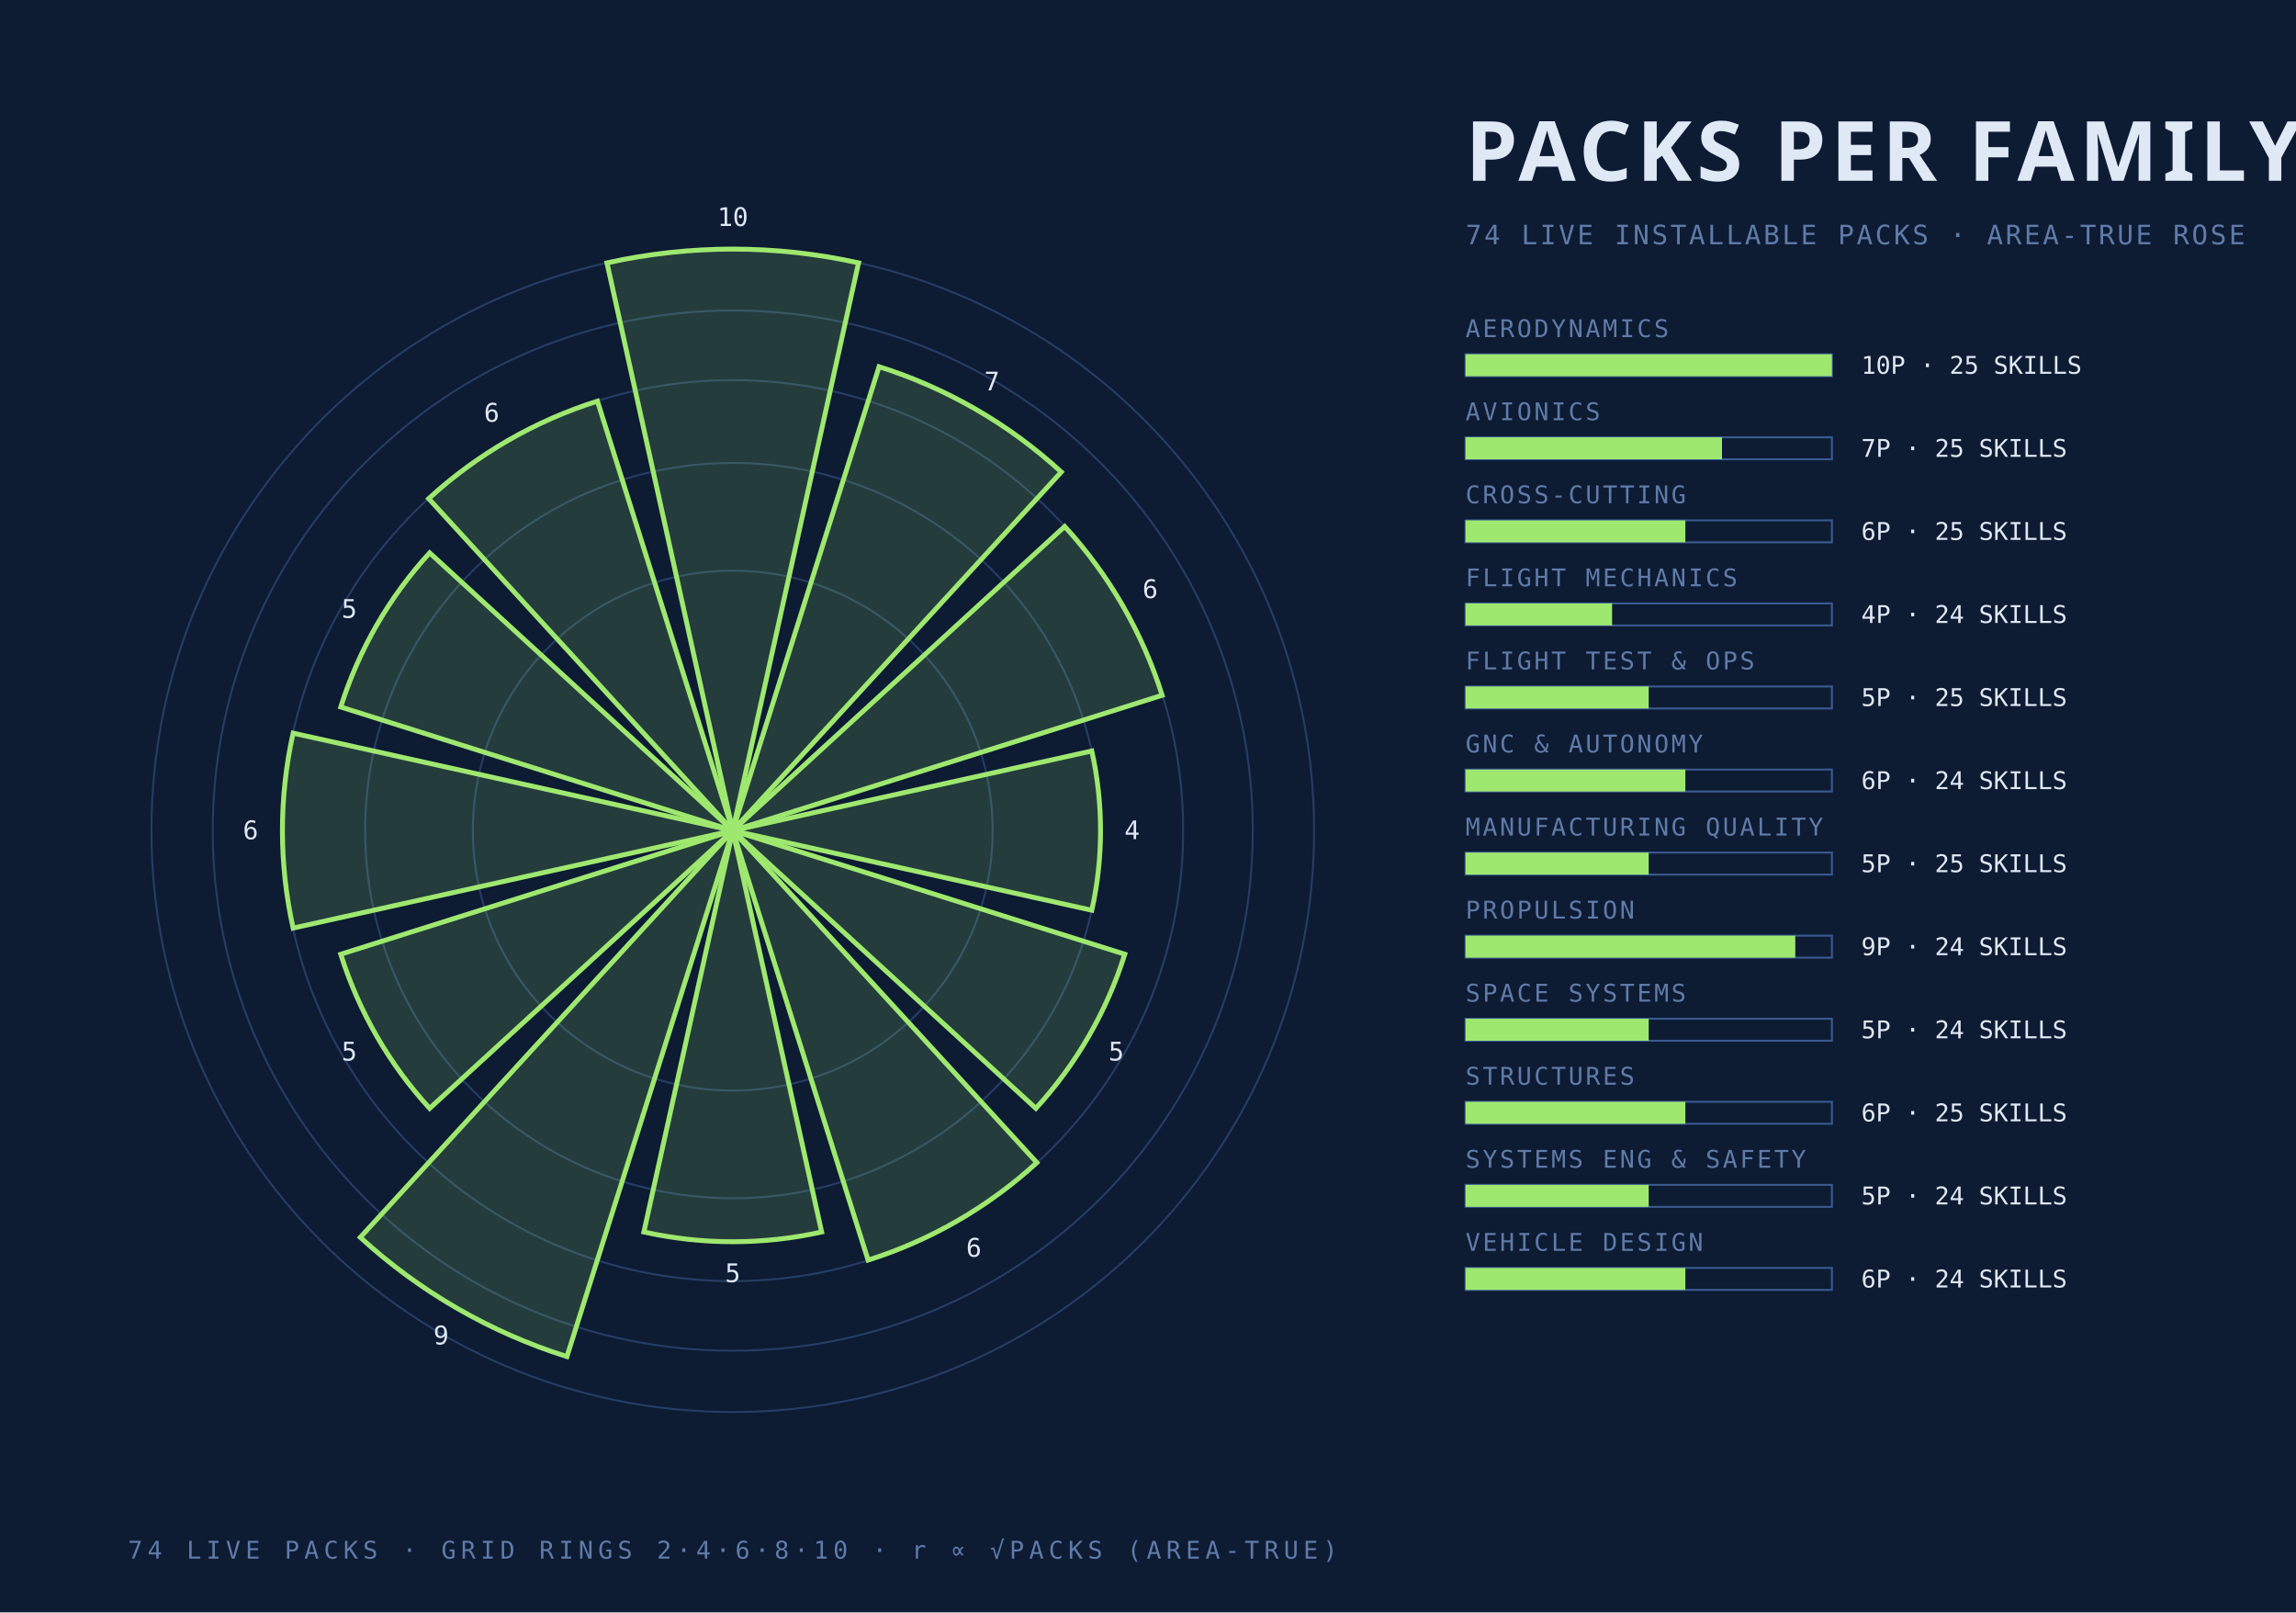
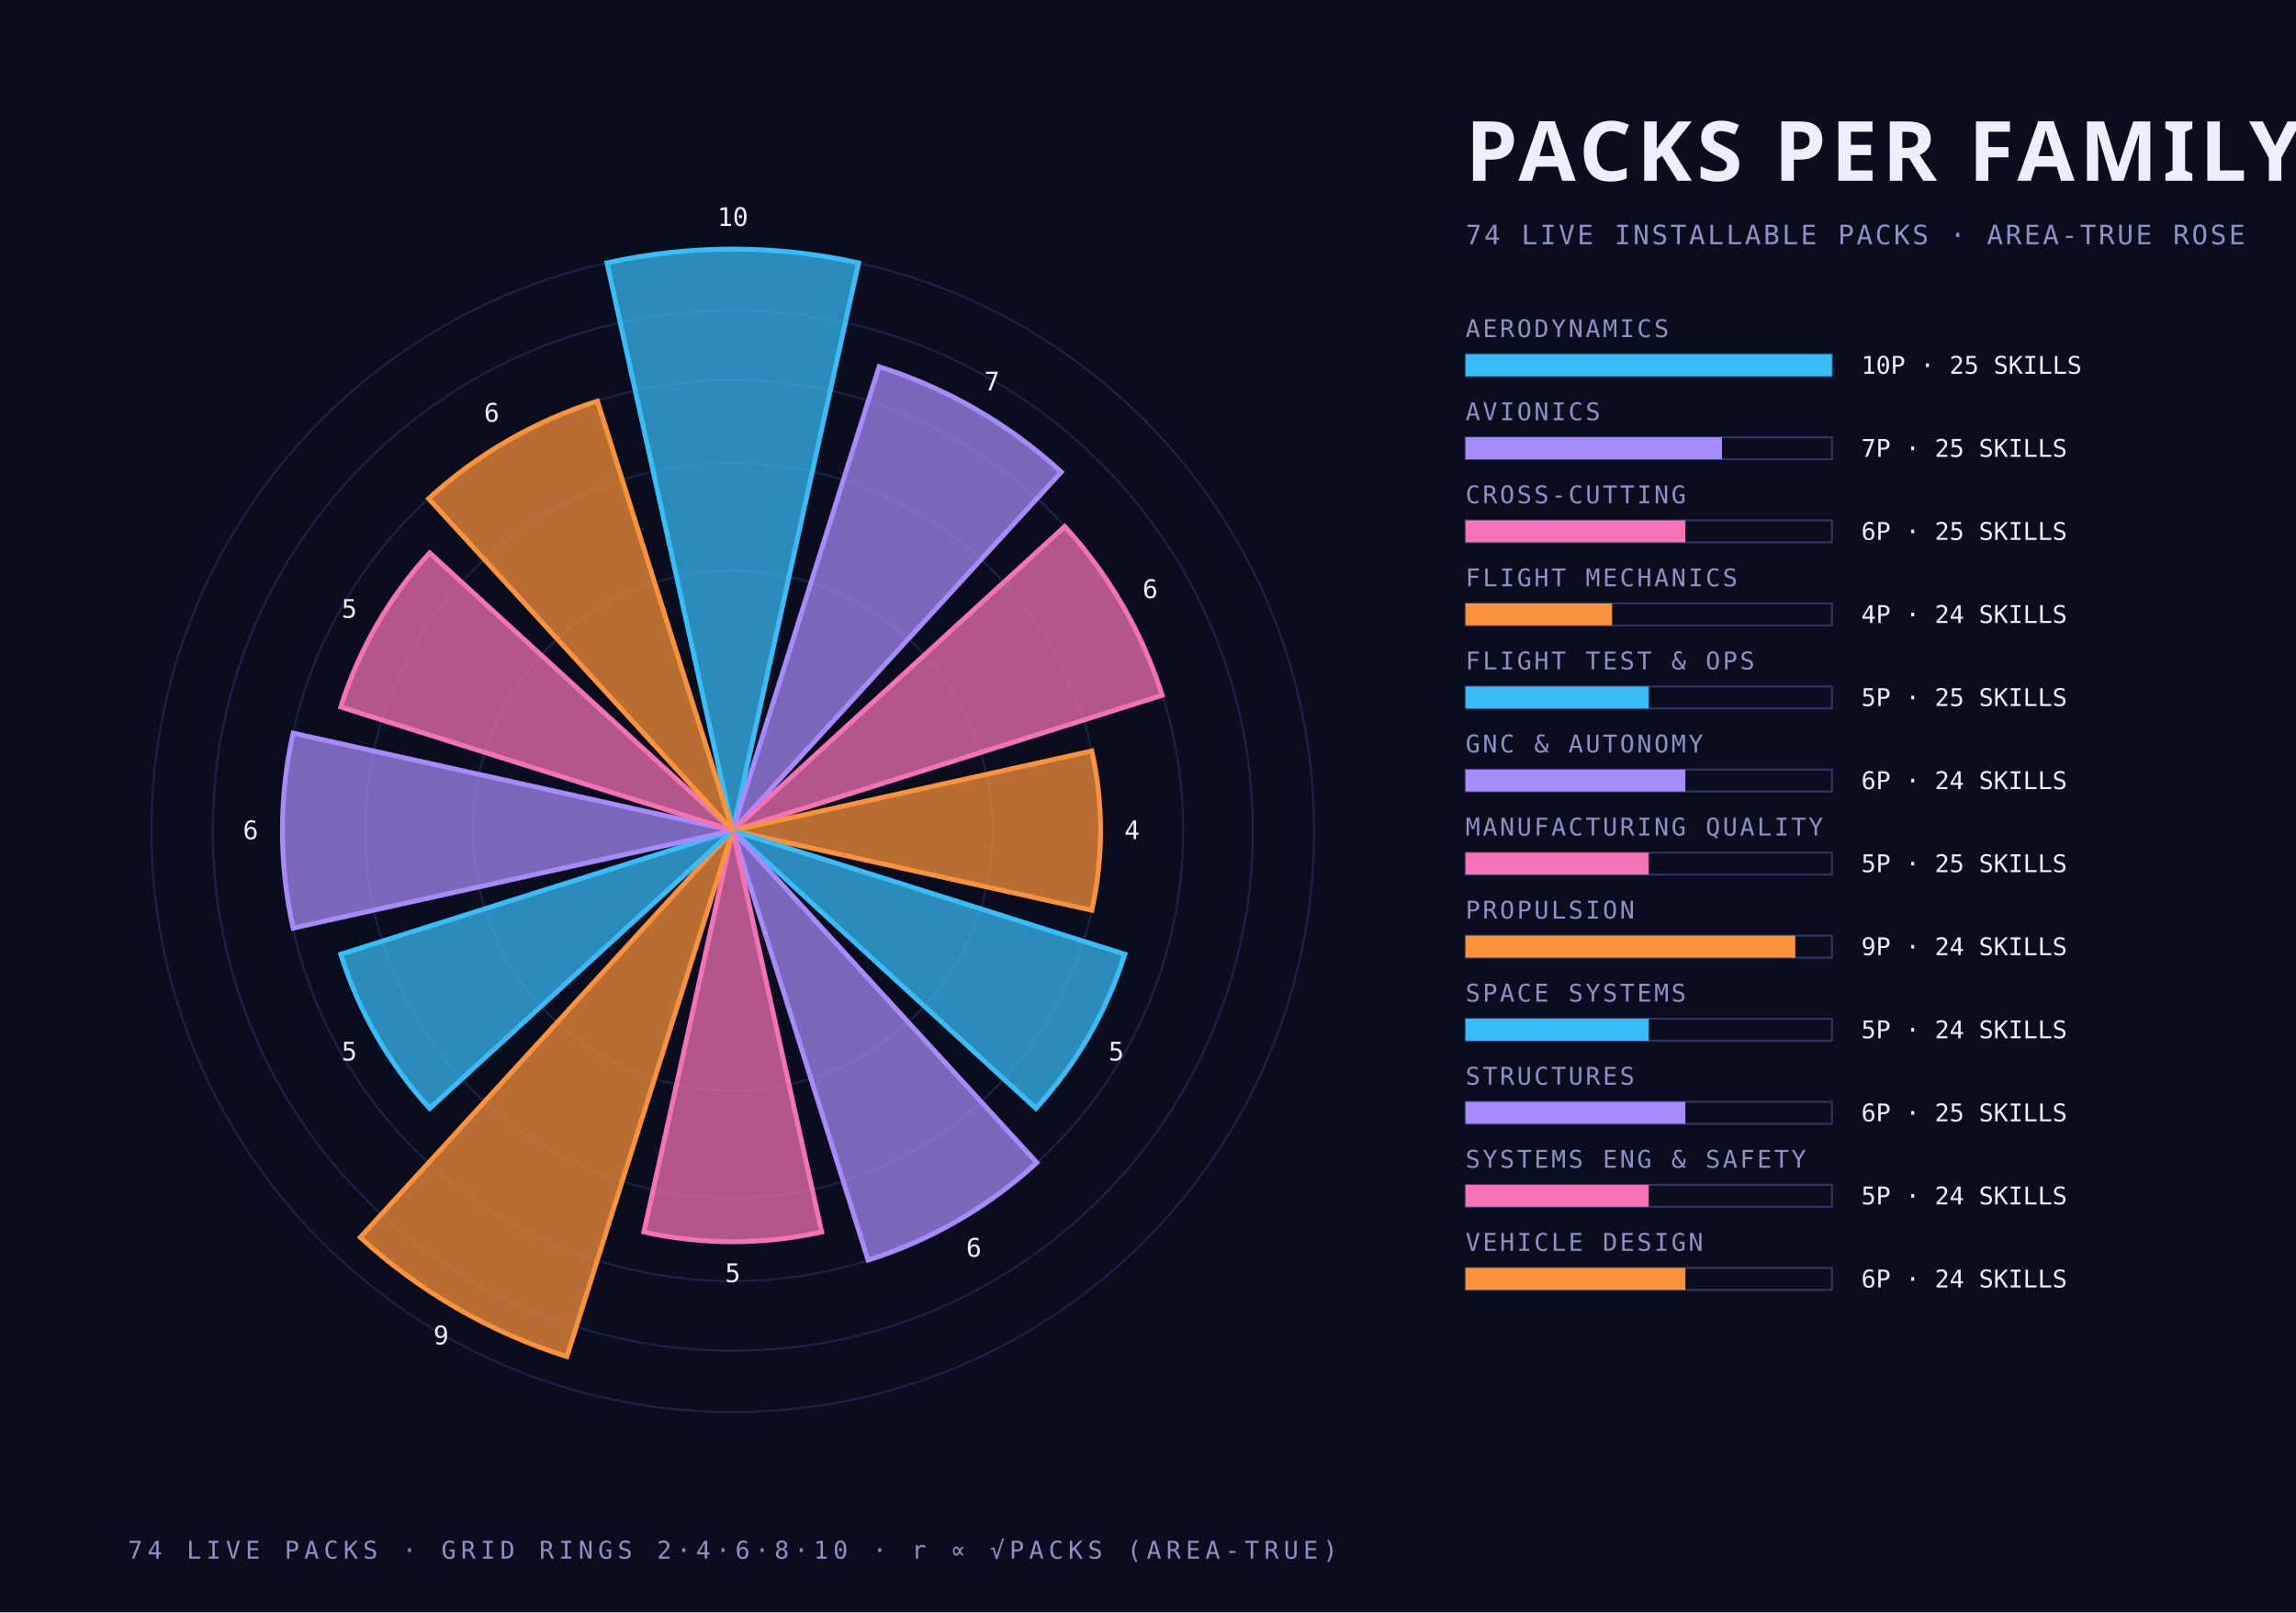
<svg xmlns="http://www.w3.org/2000/svg" width="940" height="660" viewBox="0 0 940 660">
  <style>
    .mono { font-family: "JetBrains Mono", "IBM Plex Mono", "Menlo", monospace; }
    .cond { font-family: "Barlow Condensed", "DIN Condensed", "Arial Narrow", sans-serif; font-weight: 700; text-transform: uppercase; }
    .serif { font-family: "Instrument Serif", Georgia, serif; font-style: italic; }
  </style>
-   <rect width="940" height="660" fill="#0d1b33" />
-   <circle cx="300" cy="340" r="106.4" fill="none" stroke="#3a5a8f" stroke-width="0.8" stroke-opacity="0.55" />
-   <circle cx="300" cy="340" r="150.5" fill="none" stroke="#3a5a8f" stroke-width="0.8" stroke-opacity="0.55" />
-   <circle cx="300" cy="340" r="184.4" fill="none" stroke="#3a5a8f" stroke-width="0.8" stroke-opacity="0.55" />
-   <circle cx="300" cy="340" r="212.9" fill="none" stroke="#3a5a8f" stroke-width="0.8" stroke-opacity="0.55" />
-   <circle cx="300" cy="340" r="238.0" fill="none" stroke="#3a5a8f" stroke-width="0.8" stroke-opacity="0.55" />
-   <path d="M 300 340 L 248.5 107.6 A 238.0 238.0 0 0 1 351.5 107.6 Z" fill="#9fe870" fill-opacity="0.16" stroke="#9fe870" stroke-width="2" />
-   <text class="mono" x="300.0" y="92.5" text-anchor="middle" font-size="10.5" fill="#dfe8f5">10</text>
-   <path d="M 300 340 L 359.9 150.1 A 199.1 199.1 0 0 1 434.5 193.2 Z" fill="#9fe870" fill-opacity="0.16" stroke="#9fe870" stroke-width="2" />
-   <text class="mono" x="406.1" y="159.8" text-anchor="middle" font-size="10.5" fill="#dfe8f5">7</text>
-   <path d="M 300 340 L 435.9 215.5 A 184.4 184.4 0 0 1 475.8 284.6 Z" fill="#9fe870" fill-opacity="0.16" stroke="#9fe870" stroke-width="2" />
-   <text class="mono" x="470.9" y="244.8" text-anchor="middle" font-size="10.5" fill="#dfe8f5">6</text>
-   <path d="M 300 340 L 447.0 307.4 A 150.5 150.5 0 0 1 447.0 372.6 Z" fill="#9fe870" fill-opacity="0.16" stroke="#9fe870" stroke-width="2" />
-   <text class="mono" x="463.5" y="343.5" text-anchor="middle" font-size="10.5" fill="#dfe8f5">4</text>
-   <path d="M 300 340 L 460.5 390.6 A 168.3 168.3 0 0 1 424.1 453.7 Z" fill="#9fe870" fill-opacity="0.16" stroke="#9fe870" stroke-width="2" />
-   <text class="mono" x="457.0" y="434.1" text-anchor="middle" font-size="10.5" fill="#dfe8f5">5</text>
-   <path d="M 300 340 L 424.5 475.9 A 184.4 184.4 0 0 1 355.4 515.8 Z" fill="#9fe870" fill-opacity="0.16" stroke="#9fe870" stroke-width="2" />
-   <text class="mono" x="398.7" y="514.4" text-anchor="middle" font-size="10.5" fill="#dfe8f5">6</text>
-   <path d="M 300 340 L 336.4 504.3 A 168.3 168.3 0 0 1 263.6 504.3 Z" fill="#9fe870" fill-opacity="0.16" stroke="#9fe870" stroke-width="2" />
-   <text class="mono" x="300.0" y="524.8" text-anchor="middle" font-size="10.5" fill="#dfe8f5">5</text>
-   <path d="M 300 340 L 232.1 555.3 A 225.8 225.8 0 0 1 147.5 506.5 Z" fill="#9fe870" fill-opacity="0.16" stroke="#9fe870" stroke-width="2" />
-   <text class="mono" x="180.6" y="550.3" text-anchor="middle" font-size="10.5" fill="#dfe8f5">9</text>
-   <path d="M 300 340 L 175.9 453.7 A 168.3 168.3 0 0 1 139.5 390.6 Z" fill="#9fe870" fill-opacity="0.16" stroke="#9fe870" stroke-width="2" />
-   <text class="mono" x="143.0" y="434.1" text-anchor="middle" font-size="10.5" fill="#dfe8f5">5</text>
-   <path d="M 300 340 L 120.0 379.9 A 184.4 184.4 0 0 1 120.0 300.1 Z" fill="#9fe870" fill-opacity="0.16" stroke="#9fe870" stroke-width="2" />
-   <text class="mono" x="102.6" y="343.5" text-anchor="middle" font-size="10.5" fill="#dfe8f5">6</text>
-   <path d="M 300 340 L 139.5 289.4 A 168.3 168.3 0 0 1 175.9 226.3 Z" fill="#9fe870" fill-opacity="0.16" stroke="#9fe870" stroke-width="2" />
-   <text class="mono" x="143.0" y="252.9" text-anchor="middle" font-size="10.5" fill="#dfe8f5">5</text>
-   <path d="M 300 340 L 175.5 204.1 A 184.4 184.4 0 0 1 244.6 164.2 Z" fill="#9fe870" fill-opacity="0.16" stroke="#9fe870" stroke-width="2" />
-   <text class="mono" x="201.3" y="172.6" text-anchor="middle" font-size="10.5" fill="#dfe8f5">6</text>
-   <text class="cond" x="600.0" y="74.0" text-anchor="start" font-size="34" fill="#dfe8f5" letter-spacing="2">PACKS PER FAMILY</text>
-   <text class="mono" x="600.0" y="100.0" text-anchor="start" font-size="11" fill="#5f7ba8" letter-spacing="1">74 LIVE INSTALLABLE PACKS · AREA-TRUE ROSE</text>
-   <text class="mono" x="600.0" y="138.0" text-anchor="start" font-size="10" fill="#5f7ba8" letter-spacing="1">AERODYNAMICS</text>
-   <rect x="600" y="145" width="150" height="9" fill="none" stroke="#3a5a8f" stroke-width="0.8" />
-   <rect x="600" y="145" width="150.0" height="9" fill="#9fe870" />
-   <text class="mono" x="762.0" y="153.0" text-anchor="start" font-size="10" fill="#dfe8f5">10P · 25 SKILLS</text>
-   <text class="mono" x="600.0" y="172.0" text-anchor="start" font-size="10" fill="#5f7ba8" letter-spacing="1">AVIONICS</text>
-   <rect x="600" y="179" width="150" height="9" fill="none" stroke="#3a5a8f" stroke-width="0.8" />
-   <rect x="600" y="179" width="105.0" height="9" fill="#9fe870" />
-   <text class="mono" x="762.0" y="187.0" text-anchor="start" font-size="10" fill="#dfe8f5">7P · 25 SKILLS</text>
-   <text class="mono" x="600.0" y="206.0" text-anchor="start" font-size="10" fill="#5f7ba8" letter-spacing="1">CROSS-CUTTING</text>
-   <rect x="600" y="213" width="150" height="9" fill="none" stroke="#3a5a8f" stroke-width="0.8" />
-   <rect x="600" y="213" width="90.0" height="9" fill="#9fe870" />
-   <text class="mono" x="762.0" y="221.0" text-anchor="start" font-size="10" fill="#dfe8f5">6P · 25 SKILLS</text>
-   <text class="mono" x="600.0" y="240.0" text-anchor="start" font-size="10" fill="#5f7ba8" letter-spacing="1">FLIGHT MECHANICS</text>
-   <rect x="600" y="247" width="150" height="9" fill="none" stroke="#3a5a8f" stroke-width="0.8" />
-   <rect x="600" y="247" width="60.0" height="9" fill="#9fe870" />
-   <text class="mono" x="762.0" y="255.0" text-anchor="start" font-size="10" fill="#dfe8f5">4P · 24 SKILLS</text>
-   <text class="mono" x="600.0" y="274.0" text-anchor="start" font-size="10" fill="#5f7ba8" letter-spacing="1">FLIGHT TEST &amp; OPS</text>
-   <rect x="600" y="281" width="150" height="9" fill="none" stroke="#3a5a8f" stroke-width="0.8" />
-   <rect x="600" y="281" width="75.0" height="9" fill="#9fe870" />
-   <text class="mono" x="762.0" y="289.0" text-anchor="start" font-size="10" fill="#dfe8f5">5P · 25 SKILLS</text>
-   <text class="mono" x="600.0" y="308.0" text-anchor="start" font-size="10" fill="#5f7ba8" letter-spacing="1">GNC &amp; AUTONOMY</text>
-   <rect x="600" y="315" width="150" height="9" fill="none" stroke="#3a5a8f" stroke-width="0.8" />
-   <rect x="600" y="315" width="90.0" height="9" fill="#9fe870" />
-   <text class="mono" x="762.0" y="323.0" text-anchor="start" font-size="10" fill="#dfe8f5">6P · 24 SKILLS</text>
-   <text class="mono" x="600.0" y="342.0" text-anchor="start" font-size="10" fill="#5f7ba8" letter-spacing="1">MANUFACTURING QUALITY</text>
-   <rect x="600" y="349" width="150" height="9" fill="none" stroke="#3a5a8f" stroke-width="0.8" />
-   <rect x="600" y="349" width="75.0" height="9" fill="#9fe870" />
-   <text class="mono" x="762.0" y="357.0" text-anchor="start" font-size="10" fill="#dfe8f5">5P · 25 SKILLS</text>
-   <text class="mono" x="600.0" y="376.0" text-anchor="start" font-size="10" fill="#5f7ba8" letter-spacing="1">PROPULSION</text>
-   <rect x="600" y="383" width="150" height="9" fill="none" stroke="#3a5a8f" stroke-width="0.8" />
-   <rect x="600" y="383" width="135.0" height="9" fill="#9fe870" />
-   <text class="mono" x="762.0" y="391.0" text-anchor="start" font-size="10" fill="#dfe8f5">9P · 24 SKILLS</text>
-   <text class="mono" x="600.0" y="410.0" text-anchor="start" font-size="10" fill="#5f7ba8" letter-spacing="1">SPACE SYSTEMS</text>
-   <rect x="600" y="417" width="150" height="9" fill="none" stroke="#3a5a8f" stroke-width="0.8" />
-   <rect x="600" y="417" width="75.0" height="9" fill="#9fe870" />
-   <text class="mono" x="762.0" y="425.0" text-anchor="start" font-size="10" fill="#dfe8f5">5P · 24 SKILLS</text>
-   <text class="mono" x="600.0" y="444.0" text-anchor="start" font-size="10" fill="#5f7ba8" letter-spacing="1">STRUCTURES</text>
-   <rect x="600" y="451" width="150" height="9" fill="none" stroke="#3a5a8f" stroke-width="0.8" />
-   <rect x="600" y="451" width="90.0" height="9" fill="#9fe870" />
-   <text class="mono" x="762.0" y="459.0" text-anchor="start" font-size="10" fill="#dfe8f5">6P · 25 SKILLS</text>
-   <text class="mono" x="600.0" y="478.0" text-anchor="start" font-size="10" fill="#5f7ba8" letter-spacing="1">SYSTEMS ENG &amp; SAFETY</text>
-   <rect x="600" y="485" width="150" height="9" fill="none" stroke="#3a5a8f" stroke-width="0.8" />
-   <rect x="600" y="485" width="75.0" height="9" fill="#9fe870" />
-   <text class="mono" x="762.0" y="493.0" text-anchor="start" font-size="10" fill="#dfe8f5">5P · 24 SKILLS</text>
-   <text class="mono" x="600.0" y="512.0" text-anchor="start" font-size="10" fill="#5f7ba8" letter-spacing="1">VEHICLE DESIGN</text>
-   <rect x="600" y="519" width="150" height="9" fill="none" stroke="#3a5a8f" stroke-width="0.8" />
-   <rect x="600" y="519" width="90.0" height="9" fill="#9fe870" />
-   <text class="mono" x="762.0" y="527.0" text-anchor="start" font-size="10" fill="#dfe8f5">6P · 24 SKILLS</text>
-   <text class="mono" x="300.0" y="638.0" text-anchor="middle" font-size="10" fill="#5f7ba8" letter-spacing="2">74 LIVE PACKS · GRID RINGS 2·4·6·8·10 · r ∝ √PACKS (AREA-TRUE)</text>
+   <rect width="940" height="660" fill="#0a0d1e" />
+   <circle cx="300" cy="340" r="106.4" fill="none" stroke="#2c3564" stroke-width="0.8" stroke-opacity="0.55" />
+   <circle cx="300" cy="340" r="150.5" fill="none" stroke="#2c3564" stroke-width="0.8" stroke-opacity="0.55" />
+   <circle cx="300" cy="340" r="184.4" fill="none" stroke="#2c3564" stroke-width="0.8" stroke-opacity="0.55" />
+   <circle cx="300" cy="340" r="212.9" fill="none" stroke="#2c3564" stroke-width="0.8" stroke-opacity="0.55" />
+   <circle cx="300" cy="340" r="238.0" fill="none" stroke="#2c3564" stroke-width="0.8" stroke-opacity="0.55" />
+   <path d="M 300 340 L 248.5 107.6 A 238.0 238.0 0 0 1 351.5 107.6 Z" fill="#38bdf8" fill-opacity="0.72" stroke="#38bdf8" stroke-width="2" />
+   <text class="mono" x="300.0" y="92.5" text-anchor="middle" font-size="10.5" fill="#edf0fc">10</text>
+   <path d="M 300 340 L 359.9 150.1 A 199.1 199.1 0 0 1 434.5 193.2 Z" fill="#a78bfa" fill-opacity="0.72" stroke="#a78bfa" stroke-width="2" />
+   <text class="mono" x="406.1" y="159.8" text-anchor="middle" font-size="10.5" fill="#edf0fc">7</text>
+   <path d="M 300 340 L 435.9 215.5 A 184.4 184.4 0 0 1 475.8 284.6 Z" fill="#f472b6" fill-opacity="0.72" stroke="#f472b6" stroke-width="2" />
+   <text class="mono" x="470.9" y="244.8" text-anchor="middle" font-size="10.5" fill="#edf0fc">6</text>
+   <path d="M 300 340 L 447.0 307.4 A 150.5 150.5 0 0 1 447.0 372.6 Z" fill="#fb923c" fill-opacity="0.72" stroke="#fb923c" stroke-width="2" />
+   <text class="mono" x="463.5" y="343.5" text-anchor="middle" font-size="10.5" fill="#edf0fc">4</text>
+   <path d="M 300 340 L 460.5 390.6 A 168.3 168.3 0 0 1 424.1 453.7 Z" fill="#38bdf8" fill-opacity="0.72" stroke="#38bdf8" stroke-width="2" />
+   <text class="mono" x="457.0" y="434.1" text-anchor="middle" font-size="10.5" fill="#edf0fc">5</text>
+   <path d="M 300 340 L 424.5 475.9 A 184.4 184.4 0 0 1 355.4 515.8 Z" fill="#a78bfa" fill-opacity="0.72" stroke="#a78bfa" stroke-width="2" />
+   <text class="mono" x="398.7" y="514.4" text-anchor="middle" font-size="10.5" fill="#edf0fc">6</text>
+   <path d="M 300 340 L 336.4 504.3 A 168.3 168.3 0 0 1 263.6 504.3 Z" fill="#f472b6" fill-opacity="0.72" stroke="#f472b6" stroke-width="2" />
+   <text class="mono" x="300.0" y="524.8" text-anchor="middle" font-size="10.5" fill="#edf0fc">5</text>
+   <path d="M 300 340 L 232.1 555.3 A 225.8 225.8 0 0 1 147.5 506.5 Z" fill="#fb923c" fill-opacity="0.72" stroke="#fb923c" stroke-width="2" />
+   <text class="mono" x="180.6" y="550.3" text-anchor="middle" font-size="10.5" fill="#edf0fc">9</text>
+   <path d="M 300 340 L 175.9 453.7 A 168.3 168.3 0 0 1 139.5 390.6 Z" fill="#38bdf8" fill-opacity="0.72" stroke="#38bdf8" stroke-width="2" />
+   <text class="mono" x="143.0" y="434.1" text-anchor="middle" font-size="10.5" fill="#edf0fc">5</text>
+   <path d="M 300 340 L 120.0 379.9 A 184.4 184.4 0 0 1 120.0 300.1 Z" fill="#a78bfa" fill-opacity="0.72" stroke="#a78bfa" stroke-width="2" />
+   <text class="mono" x="102.6" y="343.5" text-anchor="middle" font-size="10.5" fill="#edf0fc">6</text>
+   <path d="M 300 340 L 139.5 289.4 A 168.3 168.3 0 0 1 175.9 226.3 Z" fill="#f472b6" fill-opacity="0.72" stroke="#f472b6" stroke-width="2" />
+   <text class="mono" x="143.0" y="252.9" text-anchor="middle" font-size="10.5" fill="#edf0fc">5</text>
+   <path d="M 300 340 L 175.5 204.1 A 184.4 184.4 0 0 1 244.6 164.2 Z" fill="#fb923c" fill-opacity="0.72" stroke="#fb923c" stroke-width="2" />
+   <text class="mono" x="201.3" y="172.6" text-anchor="middle" font-size="10.5" fill="#edf0fc">6</text>
+   <text class="cond" x="600.0" y="74.0" text-anchor="start" font-size="34" fill="#edf0fc" letter-spacing="2">PACKS PER FAMILY</text>
+   <text class="mono" x="600.0" y="100.0" text-anchor="start" font-size="11" fill="#8a93c4" letter-spacing="1">74 LIVE INSTALLABLE PACKS · AREA-TRUE ROSE</text>
+   <text class="mono" x="600.0" y="138.0" text-anchor="start" font-size="10" fill="#8a93c4" letter-spacing="1">AERODYNAMICS</text>
+   <rect x="600" y="145" width="150" height="9" fill="none" stroke="#2c3564" stroke-width="0.8" />
+   <rect x="600" y="145" width="150.0" height="9" fill="#38bdf8" />
+   <text class="mono" x="762.0" y="153.0" text-anchor="start" font-size="10" fill="#edf0fc">10P · 25 SKILLS</text>
+   <text class="mono" x="600.0" y="172.0" text-anchor="start" font-size="10" fill="#8a93c4" letter-spacing="1">AVIONICS</text>
+   <rect x="600" y="179" width="150" height="9" fill="none" stroke="#2c3564" stroke-width="0.8" />
+   <rect x="600" y="179" width="105.0" height="9" fill="#a78bfa" />
+   <text class="mono" x="762.0" y="187.0" text-anchor="start" font-size="10" fill="#edf0fc">7P · 25 SKILLS</text>
+   <text class="mono" x="600.0" y="206.0" text-anchor="start" font-size="10" fill="#8a93c4" letter-spacing="1">CROSS-CUTTING</text>
+   <rect x="600" y="213" width="150" height="9" fill="none" stroke="#2c3564" stroke-width="0.8" />
+   <rect x="600" y="213" width="90.0" height="9" fill="#f472b6" />
+   <text class="mono" x="762.0" y="221.0" text-anchor="start" font-size="10" fill="#edf0fc">6P · 25 SKILLS</text>
+   <text class="mono" x="600.0" y="240.0" text-anchor="start" font-size="10" fill="#8a93c4" letter-spacing="1">FLIGHT MECHANICS</text>
+   <rect x="600" y="247" width="150" height="9" fill="none" stroke="#2c3564" stroke-width="0.8" />
+   <rect x="600" y="247" width="60.0" height="9" fill="#fb923c" />
+   <text class="mono" x="762.0" y="255.0" text-anchor="start" font-size="10" fill="#edf0fc">4P · 24 SKILLS</text>
+   <text class="mono" x="600.0" y="274.0" text-anchor="start" font-size="10" fill="#8a93c4" letter-spacing="1">FLIGHT TEST &amp; OPS</text>
+   <rect x="600" y="281" width="150" height="9" fill="none" stroke="#2c3564" stroke-width="0.8" />
+   <rect x="600" y="281" width="75.0" height="9" fill="#38bdf8" />
+   <text class="mono" x="762.0" y="289.0" text-anchor="start" font-size="10" fill="#edf0fc">5P · 25 SKILLS</text>
+   <text class="mono" x="600.0" y="308.0" text-anchor="start" font-size="10" fill="#8a93c4" letter-spacing="1">GNC &amp; AUTONOMY</text>
+   <rect x="600" y="315" width="150" height="9" fill="none" stroke="#2c3564" stroke-width="0.8" />
+   <rect x="600" y="315" width="90.0" height="9" fill="#a78bfa" />
+   <text class="mono" x="762.0" y="323.0" text-anchor="start" font-size="10" fill="#edf0fc">6P · 24 SKILLS</text>
+   <text class="mono" x="600.0" y="342.0" text-anchor="start" font-size="10" fill="#8a93c4" letter-spacing="1">MANUFACTURING QUALITY</text>
+   <rect x="600" y="349" width="150" height="9" fill="none" stroke="#2c3564" stroke-width="0.8" />
+   <rect x="600" y="349" width="75.0" height="9" fill="#f472b6" />
+   <text class="mono" x="762.0" y="357.0" text-anchor="start" font-size="10" fill="#edf0fc">5P · 25 SKILLS</text>
+   <text class="mono" x="600.0" y="376.0" text-anchor="start" font-size="10" fill="#8a93c4" letter-spacing="1">PROPULSION</text>
+   <rect x="600" y="383" width="150" height="9" fill="none" stroke="#2c3564" stroke-width="0.8" />
+   <rect x="600" y="383" width="135.0" height="9" fill="#fb923c" />
+   <text class="mono" x="762.0" y="391.0" text-anchor="start" font-size="10" fill="#edf0fc">9P · 24 SKILLS</text>
+   <text class="mono" x="600.0" y="410.0" text-anchor="start" font-size="10" fill="#8a93c4" letter-spacing="1">SPACE SYSTEMS</text>
+   <rect x="600" y="417" width="150" height="9" fill="none" stroke="#2c3564" stroke-width="0.8" />
+   <rect x="600" y="417" width="75.0" height="9" fill="#38bdf8" />
+   <text class="mono" x="762.0" y="425.0" text-anchor="start" font-size="10" fill="#edf0fc">5P · 24 SKILLS</text>
+   <text class="mono" x="600.0" y="444.0" text-anchor="start" font-size="10" fill="#8a93c4" letter-spacing="1">STRUCTURES</text>
+   <rect x="600" y="451" width="150" height="9" fill="none" stroke="#2c3564" stroke-width="0.8" />
+   <rect x="600" y="451" width="90.0" height="9" fill="#a78bfa" />
+   <text class="mono" x="762.0" y="459.0" text-anchor="start" font-size="10" fill="#edf0fc">6P · 25 SKILLS</text>
+   <text class="mono" x="600.0" y="478.0" text-anchor="start" font-size="10" fill="#8a93c4" letter-spacing="1">SYSTEMS ENG &amp; SAFETY</text>
+   <rect x="600" y="485" width="150" height="9" fill="none" stroke="#2c3564" stroke-width="0.8" />
+   <rect x="600" y="485" width="75.0" height="9" fill="#f472b6" />
+   <text class="mono" x="762.0" y="493.0" text-anchor="start" font-size="10" fill="#edf0fc">5P · 24 SKILLS</text>
+   <text class="mono" x="600.0" y="512.0" text-anchor="start" font-size="10" fill="#8a93c4" letter-spacing="1">VEHICLE DESIGN</text>
+   <rect x="600" y="519" width="150" height="9" fill="none" stroke="#2c3564" stroke-width="0.8" />
+   <rect x="600" y="519" width="90.0" height="9" fill="#fb923c" />
+   <text class="mono" x="762.0" y="527.0" text-anchor="start" font-size="10" fill="#edf0fc">6P · 24 SKILLS</text>
+   <text class="mono" x="300.0" y="638.0" text-anchor="middle" font-size="10" fill="#8a93c4" letter-spacing="2">74 LIVE PACKS · GRID RINGS 2·4·6·8·10 · r ∝ √PACKS (AREA-TRUE)</text>
</svg>
